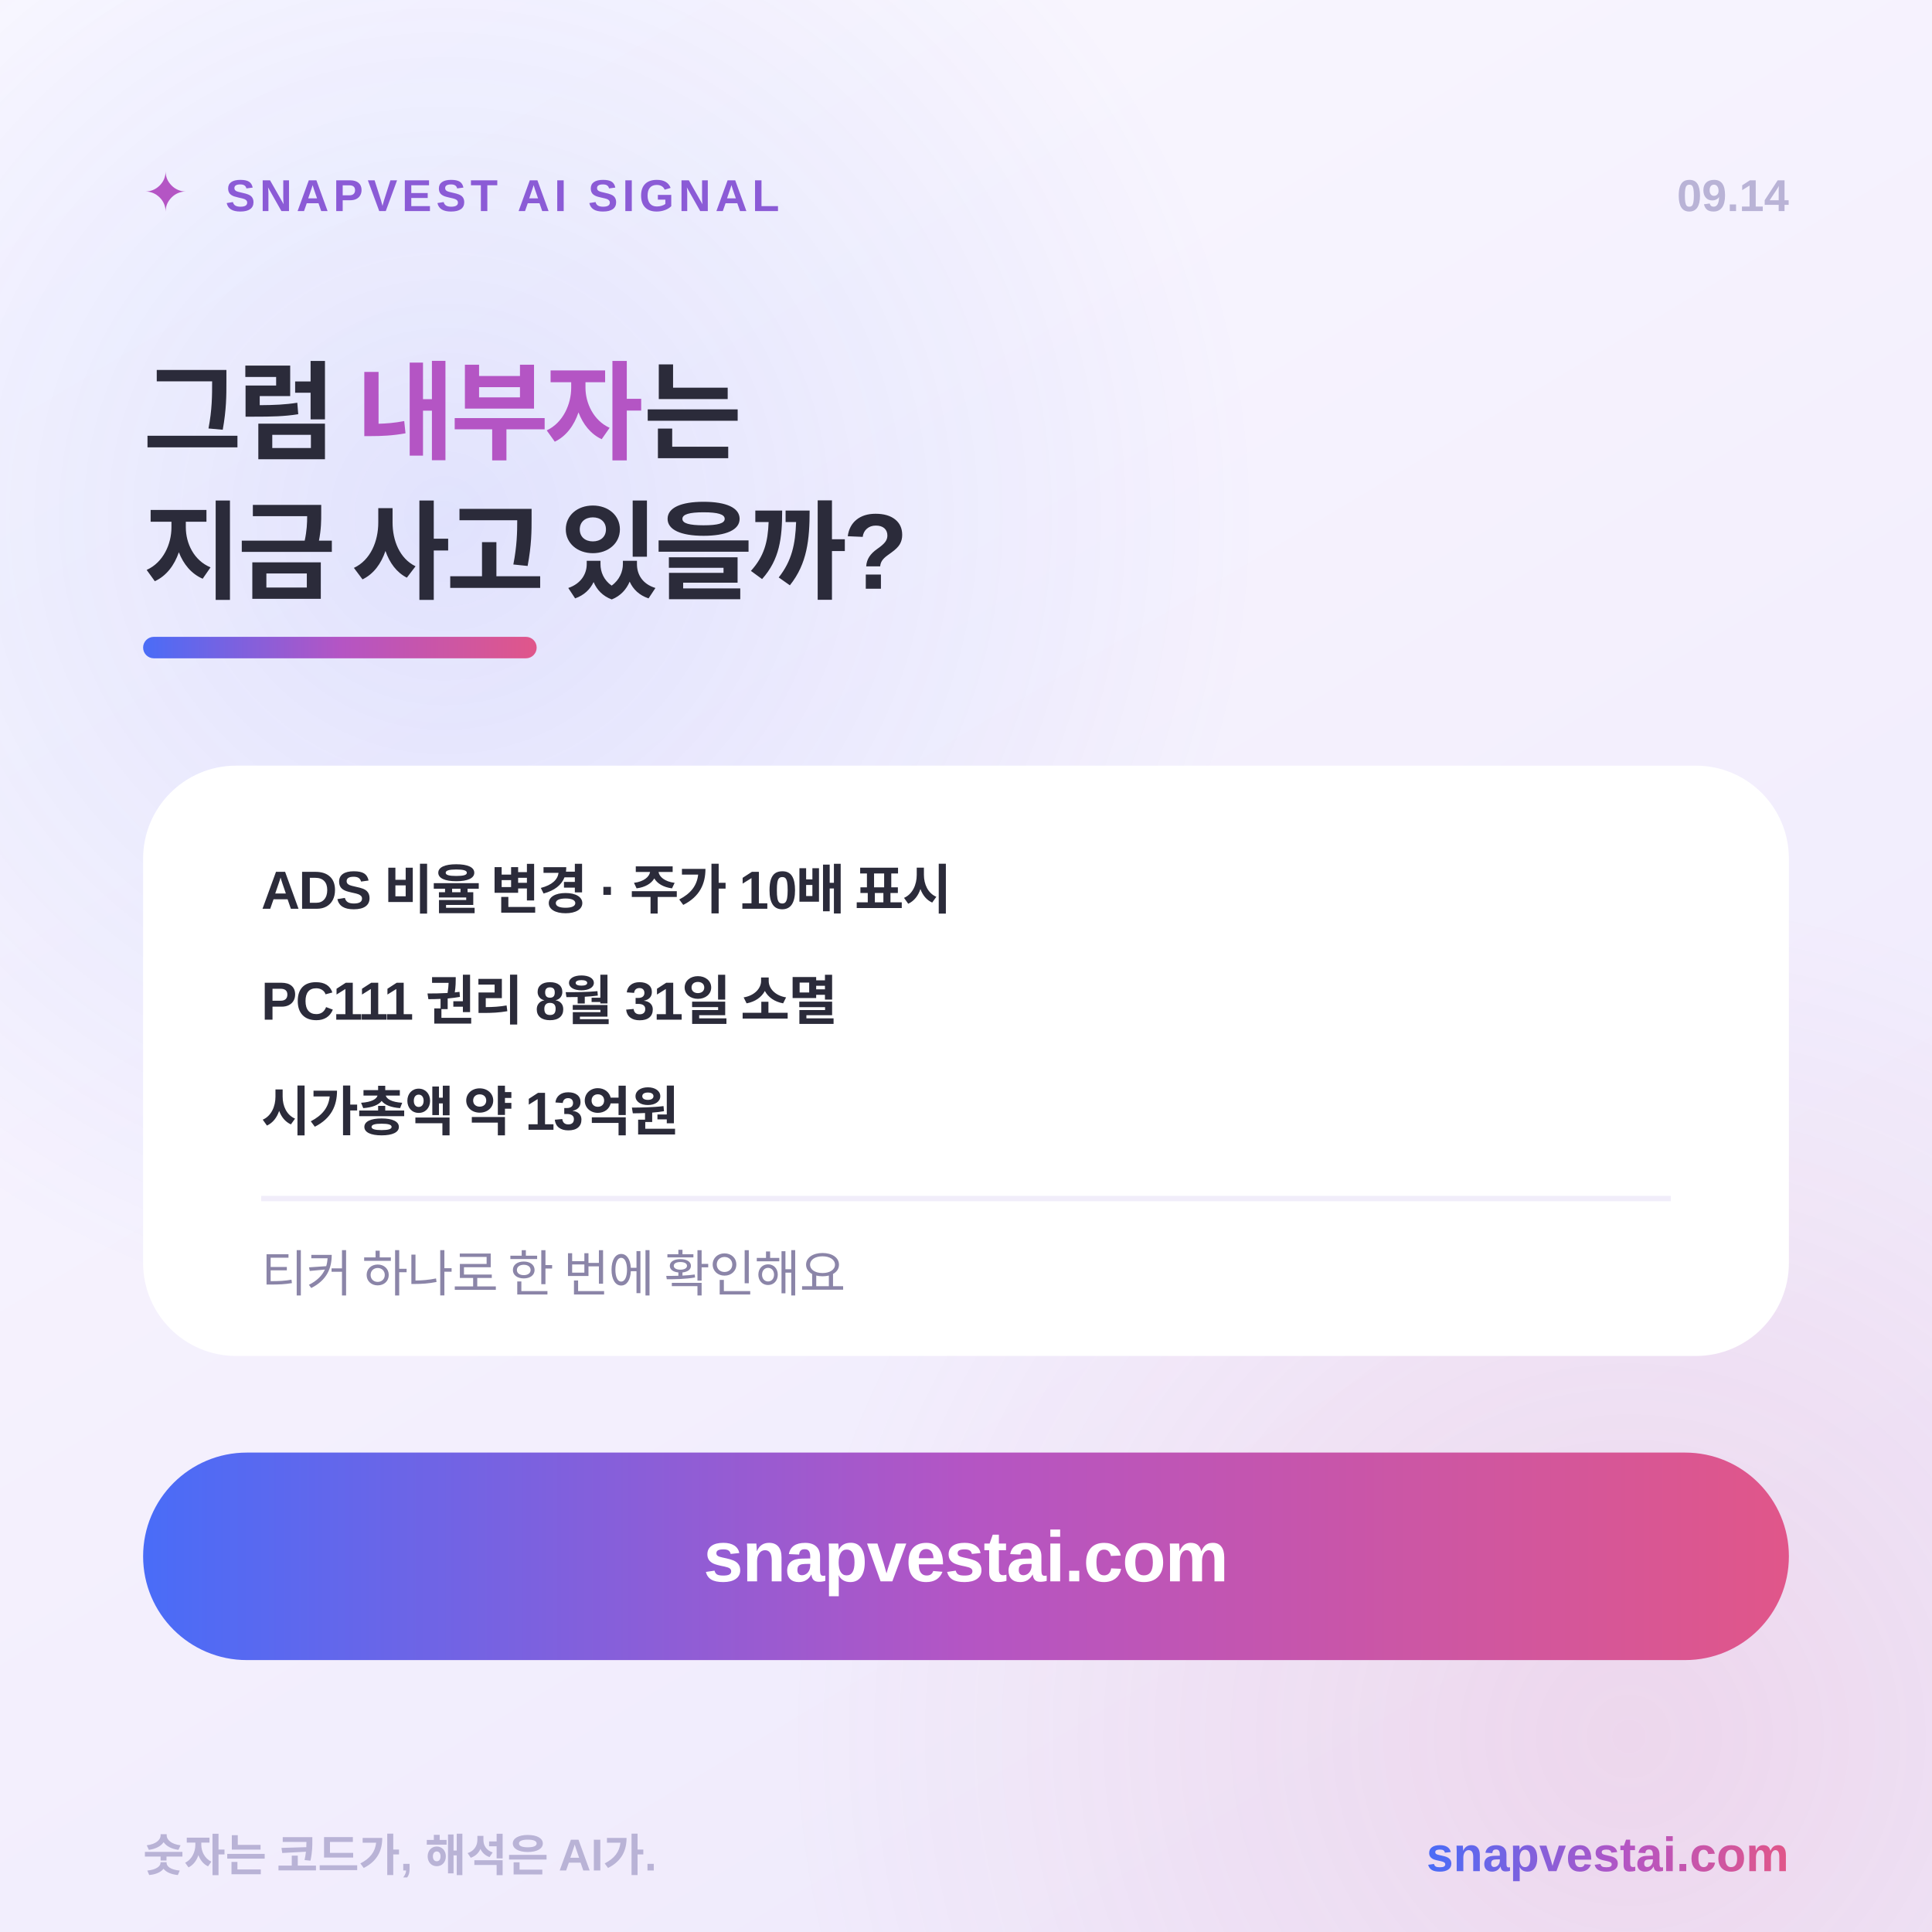
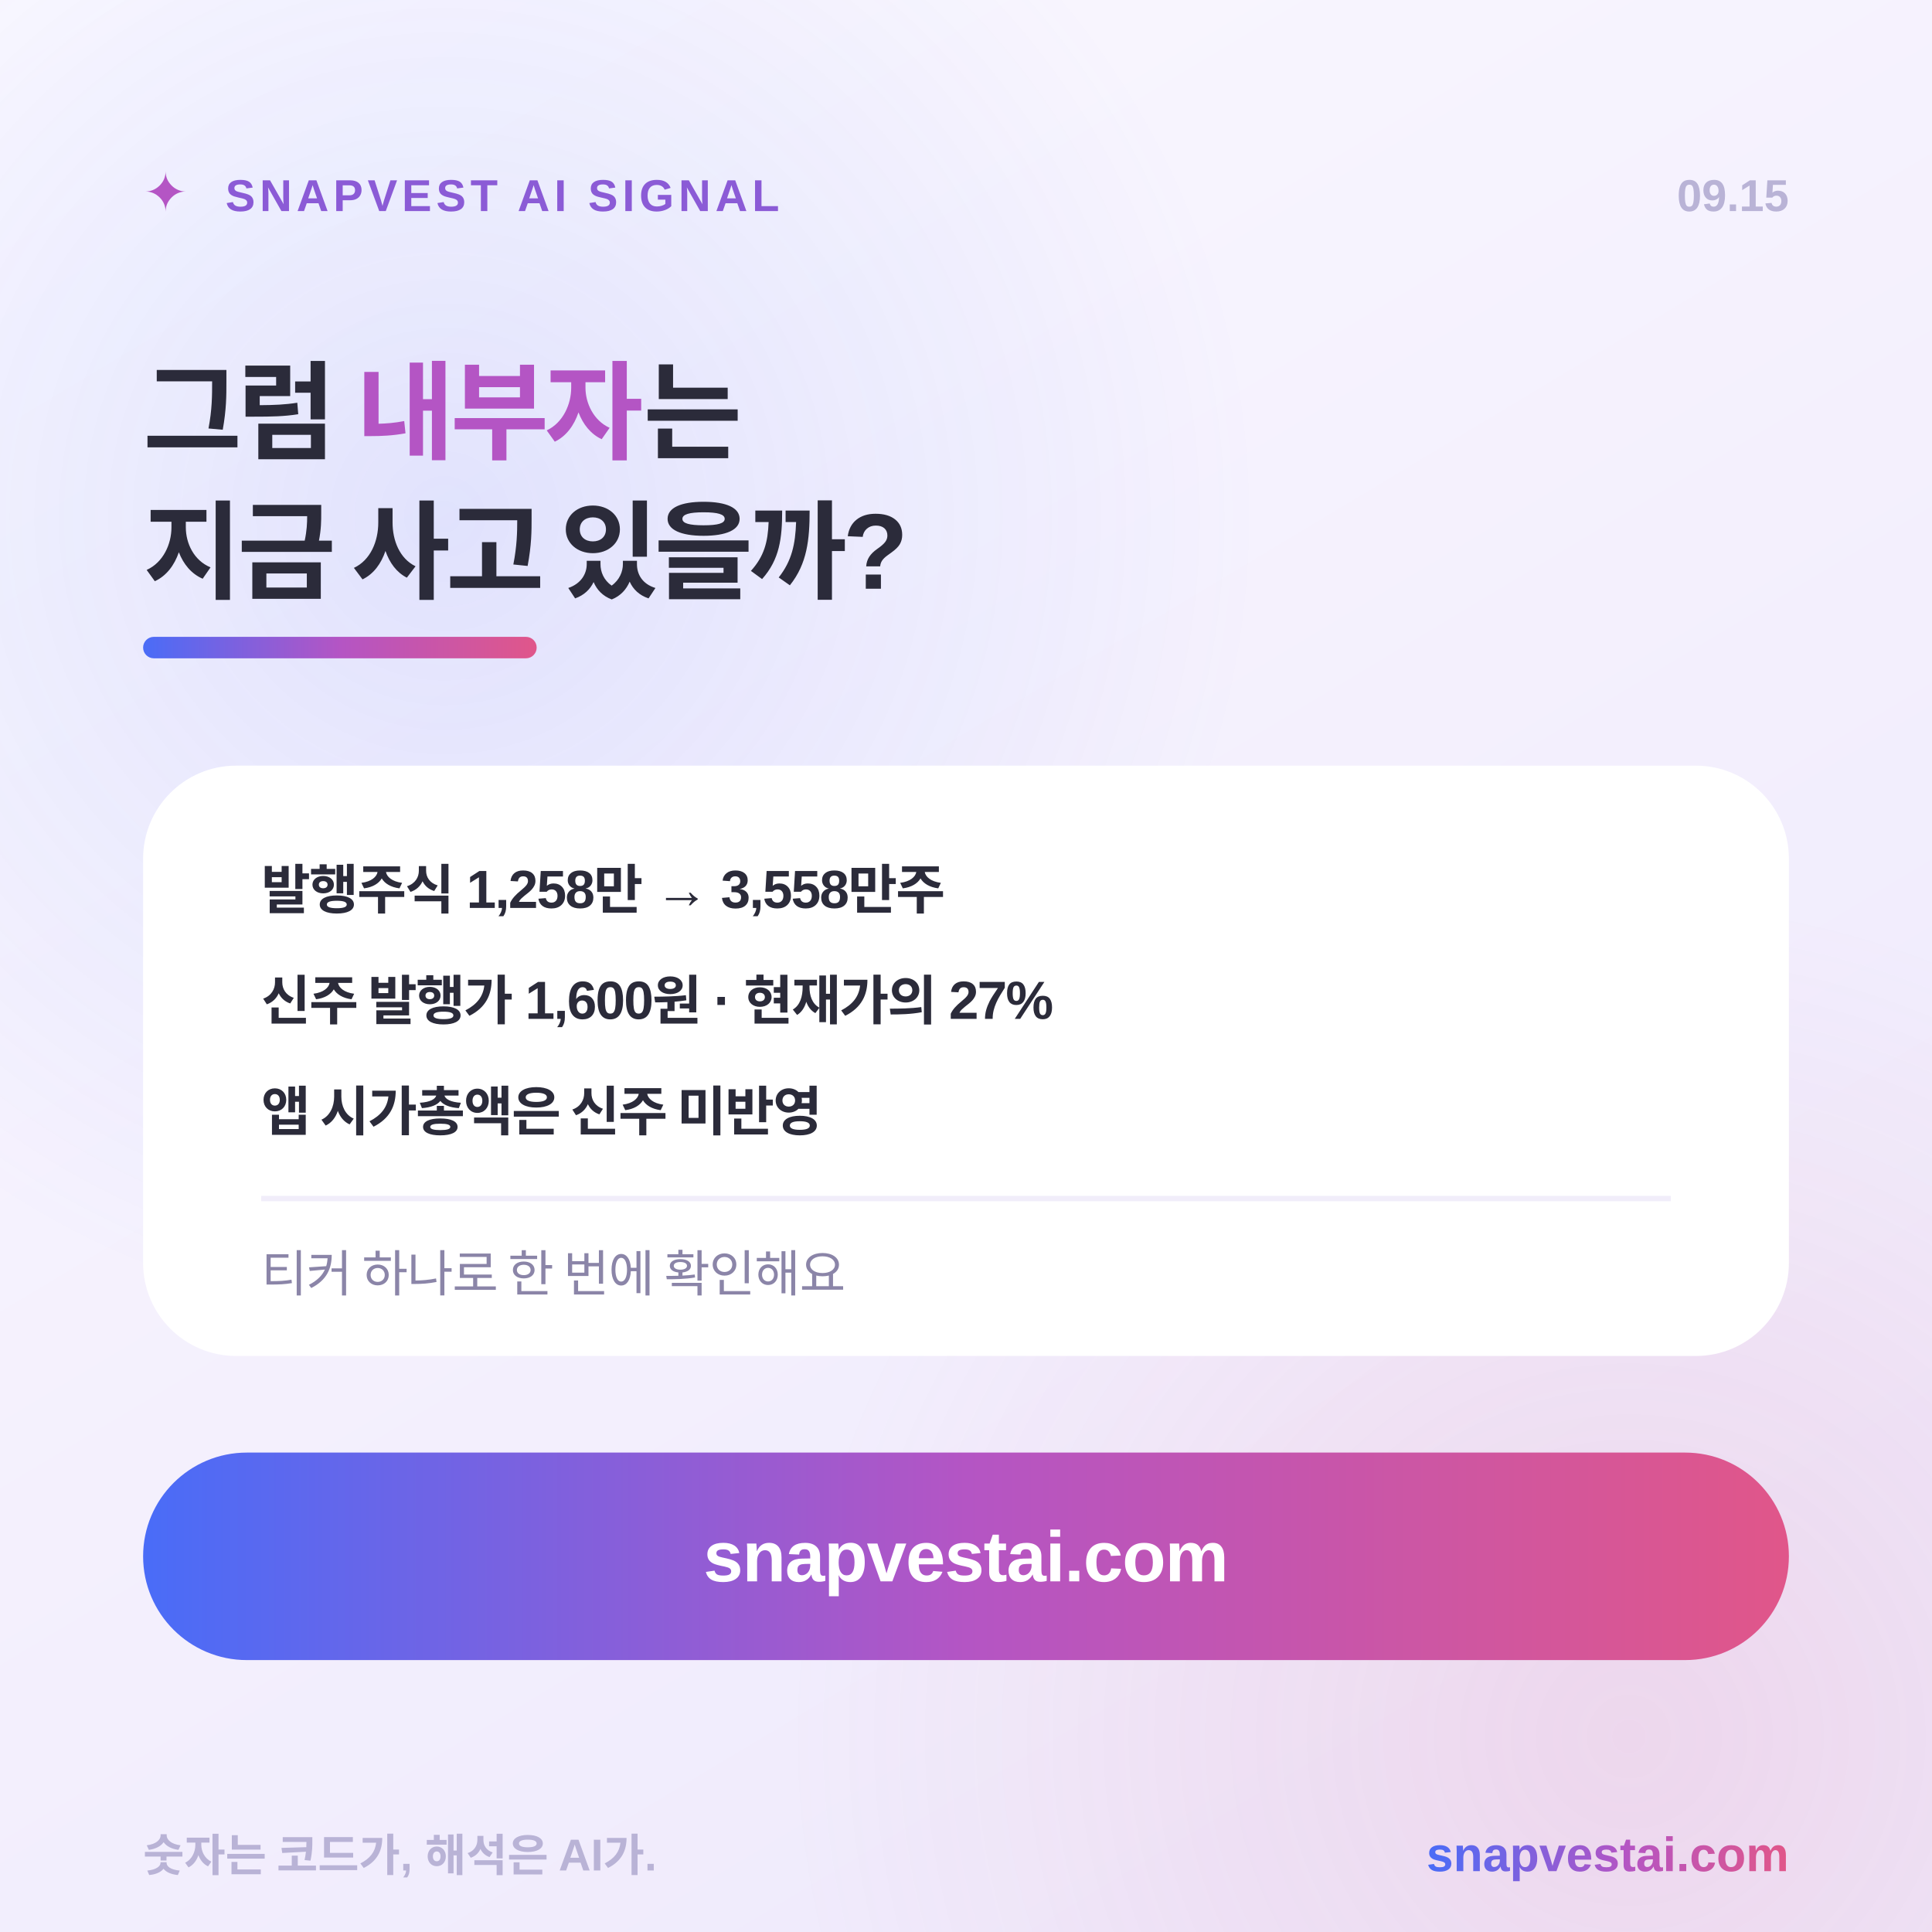
<svg xmlns="http://www.w3.org/2000/svg" width="1080" height="1080" viewBox="0 0 1080 1080" role="img">
  <defs>
    <linearGradient id="bg" x1="0" y1="0" x2="0.6" y2="1">
      <stop offset="0" stop-color="#FBF9FF" />
      <stop offset="1" stop-color="#EFEAFC" />
    </linearGradient>
    <linearGradient id="line" x1="0" y1="0" x2="1" y2="0">
      <stop offset="0" stop-color="#4A6CF7" />
      <stop offset="0.5" stop-color="#B455C4" />
      <stop offset="1" stop-color="#E0568A" />
    </linearGradient>
    <linearGradient id="dom" x1="0" y1="0" x2="1" y2="0">
      <stop offset="0" stop-color="#4A6CF7" />
      <stop offset="0.55" stop-color="#B455C4" />
      <stop offset="1" stop-color="#E0568A" />
    </linearGradient>
    <radialGradient id="m1" cx="0.5" cy="0.5" r="0.5">
      <stop offset="0" stop-color="#4A6CF7" stop-opacity="0.13" />
      <stop offset="1" stop-color="#4A6CF7" stop-opacity="0" />
    </radialGradient>
    <radialGradient id="m2" cx="0.5" cy="0.5" r="0.5">
      <stop offset="0" stop-color="#E0568A" stop-opacity="0.13" />
      <stop offset="1" stop-color="#E0568A" stop-opacity="0" />
    </radialGradient>
  </defs>
  <rect width="1080" height="1080" fill="url(#bg)" />
  <rect x="-200" y="-160" width="900" height="900" fill="url(#m1)" />
  <rect x="440" y="500" width="940" height="940" fill="url(#m2)" />
  <g font-family="Pretendard, Poppins, Arial, sans-serif">
    <text x="80" y="118" font-size="30" fill="#B455C4">✦</text>
    <text x="126" y="118" font-size="25" font-weight="700" letter-spacing="2.5" fill="#8B5BD6">SNAPVEST AI SIGNAL</text>
-     <text x="1000" y="118" text-anchor="end" font-size="25" font-weight="600" fill="#B9B3D6">09.14</text>
+     <text x="1000" y="118" text-anchor="end" font-size="25" font-weight="600" fill="#B9B3D6">09.15</text>
    <text x="80" y="252" font-size="60" font-weight="700" letter-spacing="-2.5" fill="#2B2B3A">그럼 <tspan fill="#B455C4">내부자</tspan>는</text>
    <text x="80" y="330" font-size="60" font-weight="700" letter-spacing="-2.5" fill="#2B2B3A">지금 사고 있을까?</text>
    <rect x="80" y="356" width="220" height="12" rx="6" fill="url(#line)" />
    <rect x="80" y="428" width="920" height="330" rx="52" fill="#FFFFFF" />
-     <text x="146" y="508" font-size="30" font-weight="700" letter-spacing="-0.8" fill="#2B2B3A">ADS 비율 변경 · 주가 10배 표시</text>
-     <text x="146" y="570" font-size="30" font-weight="700" letter-spacing="-0.8" fill="#2B2B3A">PC111 권리 8월 31일 소멸</text>
-     <text x="146" y="632" font-size="30" font-weight="700" letter-spacing="-0.8" fill="#2B2B3A">시가총액 약 13억원</text>
+     <text x="146" y="508" font-size="30" font-weight="700" letter-spacing="-0.8" fill="#2B2B3A">발행주식 1,258만 → 3,558만주</text>
+     <text x="146" y="570" font-size="30" font-weight="700" letter-spacing="-0.8" fill="#2B2B3A">신주 발행가 1,600원 · 현재가의 27%</text>
+     <text x="146" y="632" font-size="30" font-weight="700" letter-spacing="-0.8" fill="#2B2B3A">앱 시가총액은 신주 미반영</text>
    <line x1="146" y1="670" x2="934" y2="670" stroke="#F1EDFA" stroke-width="3" />
    <text x="146" y="722" font-size="28" font-weight="500" letter-spacing="-0.5" fill="#8B85A8">티커 하나로 한 번에 확인해요</text>
    <rect x="80" y="812" width="920" height="116" rx="58" fill="url(#line)" />
    <text x="540" y="884" text-anchor="middle" font-size="40" font-weight="700" letter-spacing="-0.5" fill="#FFFFFF">snapvestai.com</text>
    <text x="80" y="1046" font-size="25" font-weight="600" fill="#B9B3D6">숫자는 코드가, 해석은 AI가.</text>
    <text x="1000" y="1046" text-anchor="end" font-size="27" font-weight="700" fill="url(#dom)">snapvestai.com</text>
  </g>
</svg>
